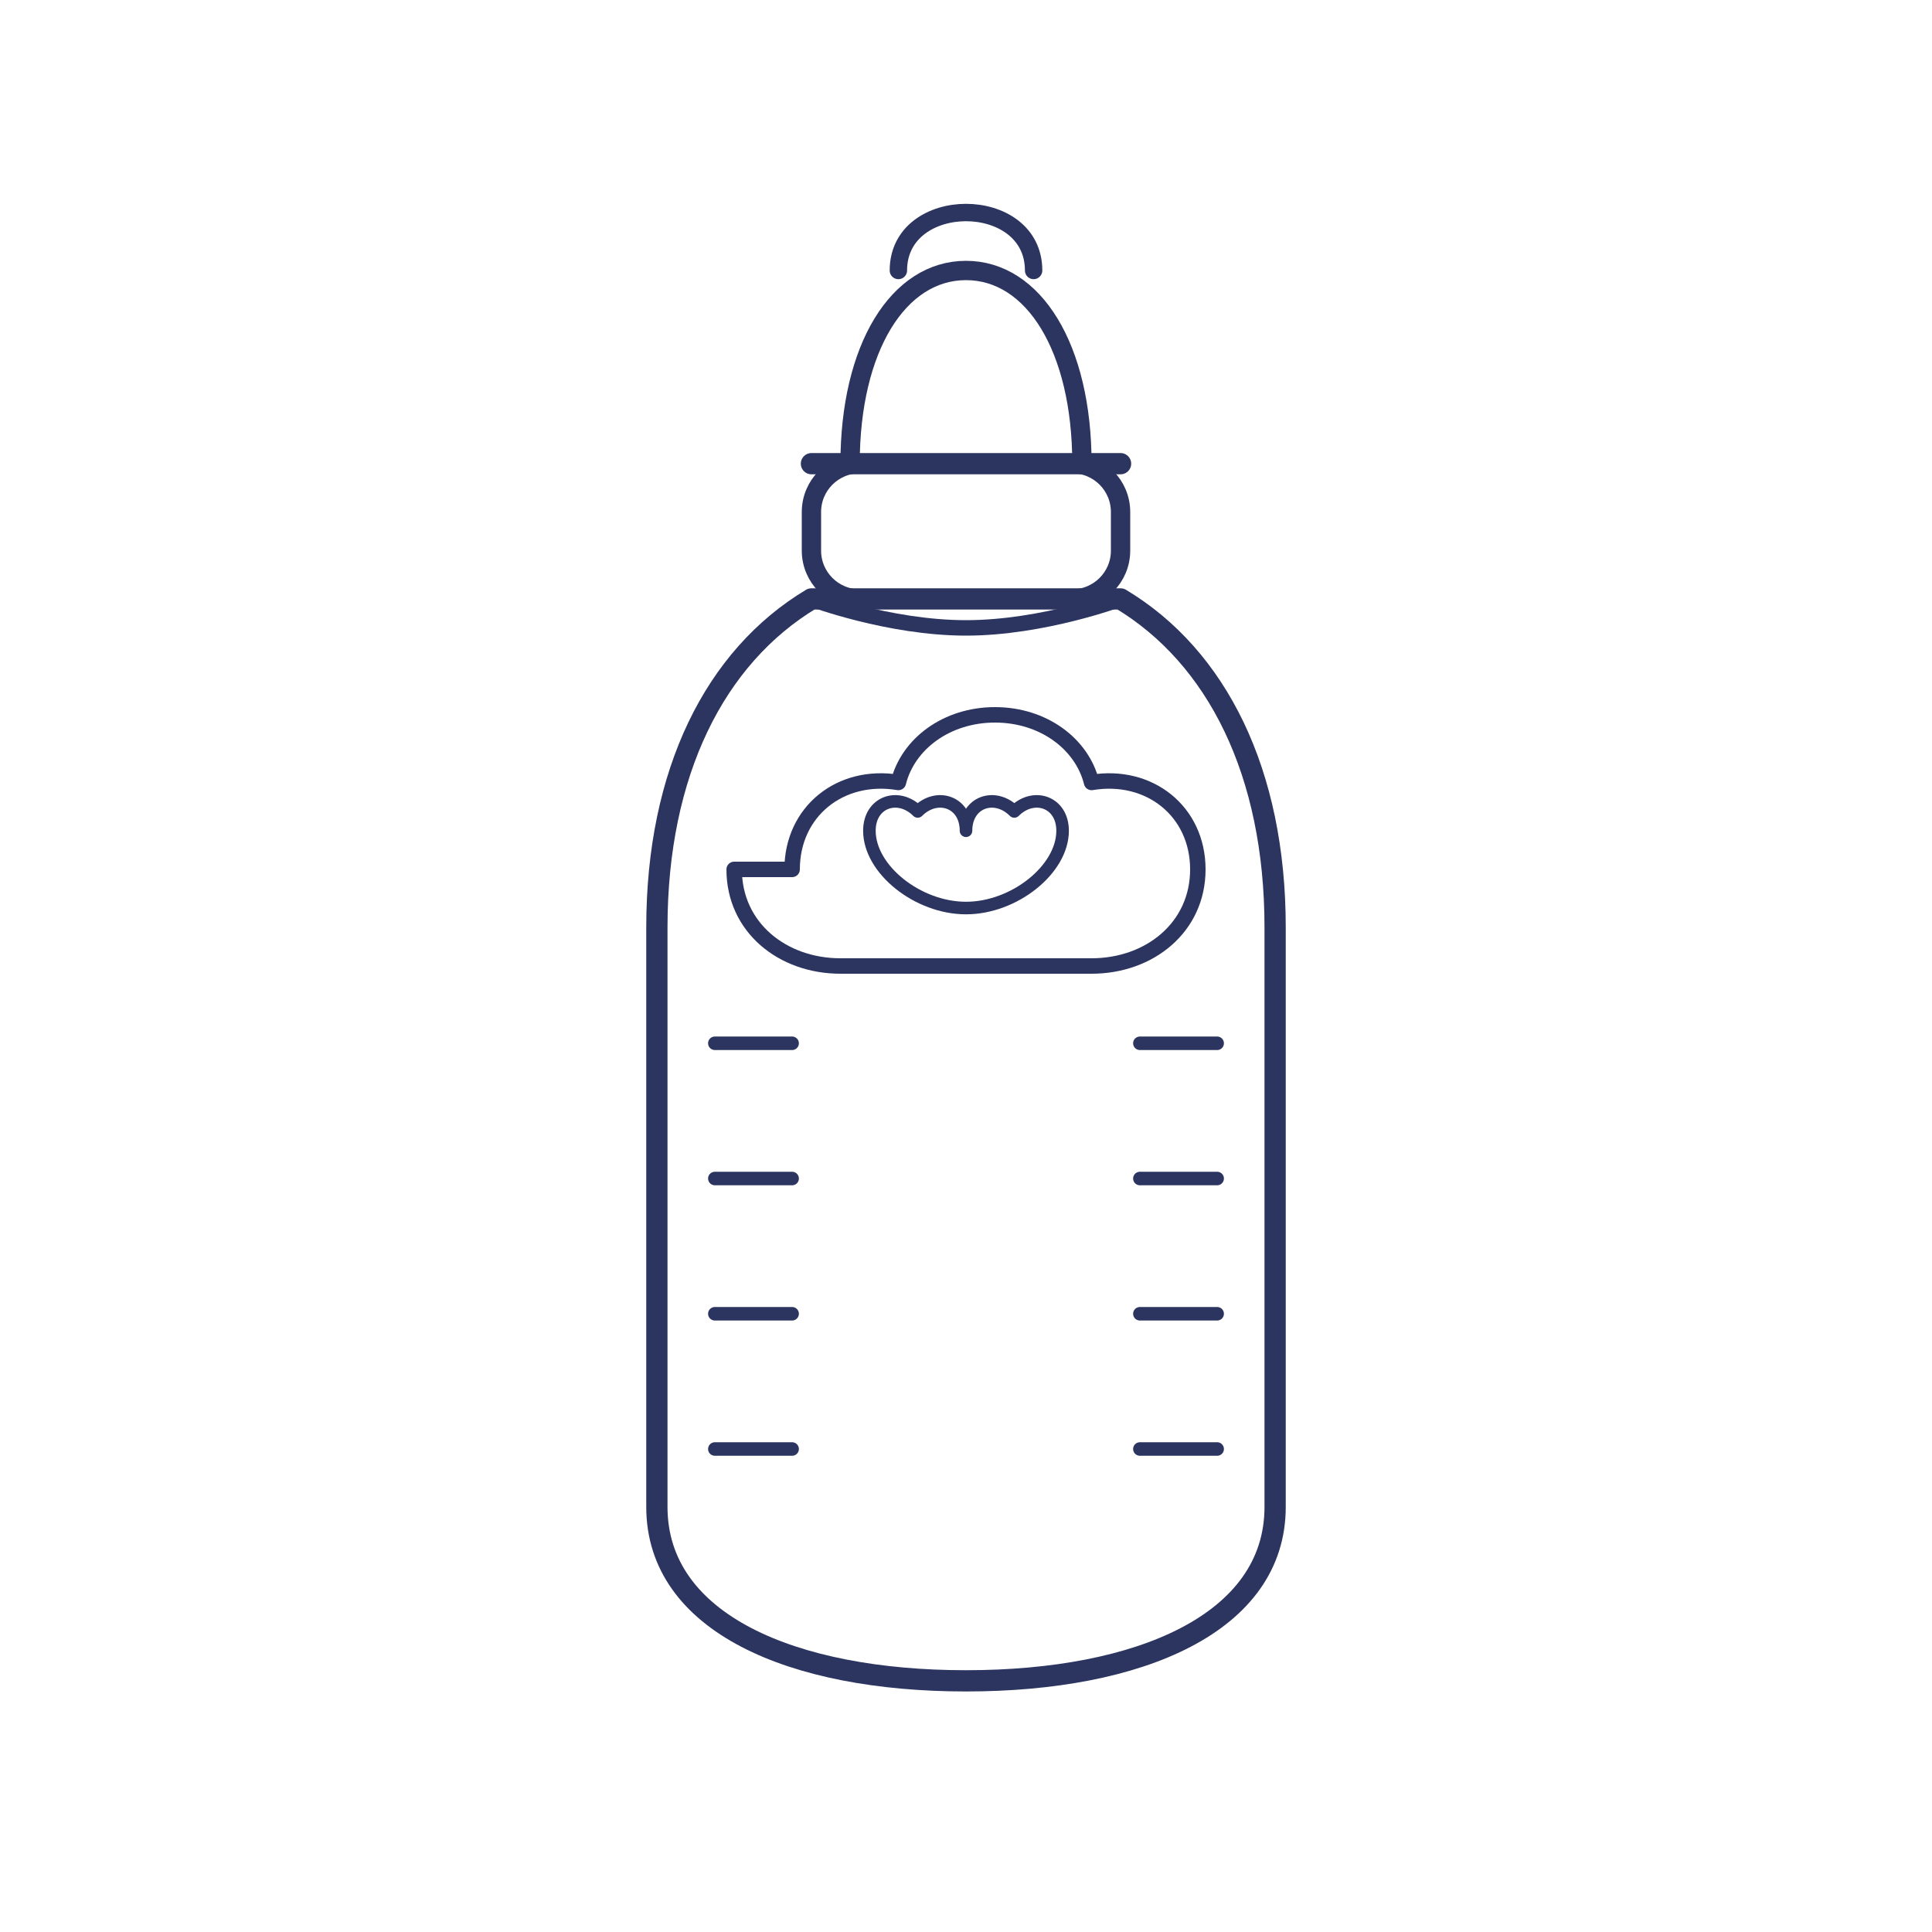
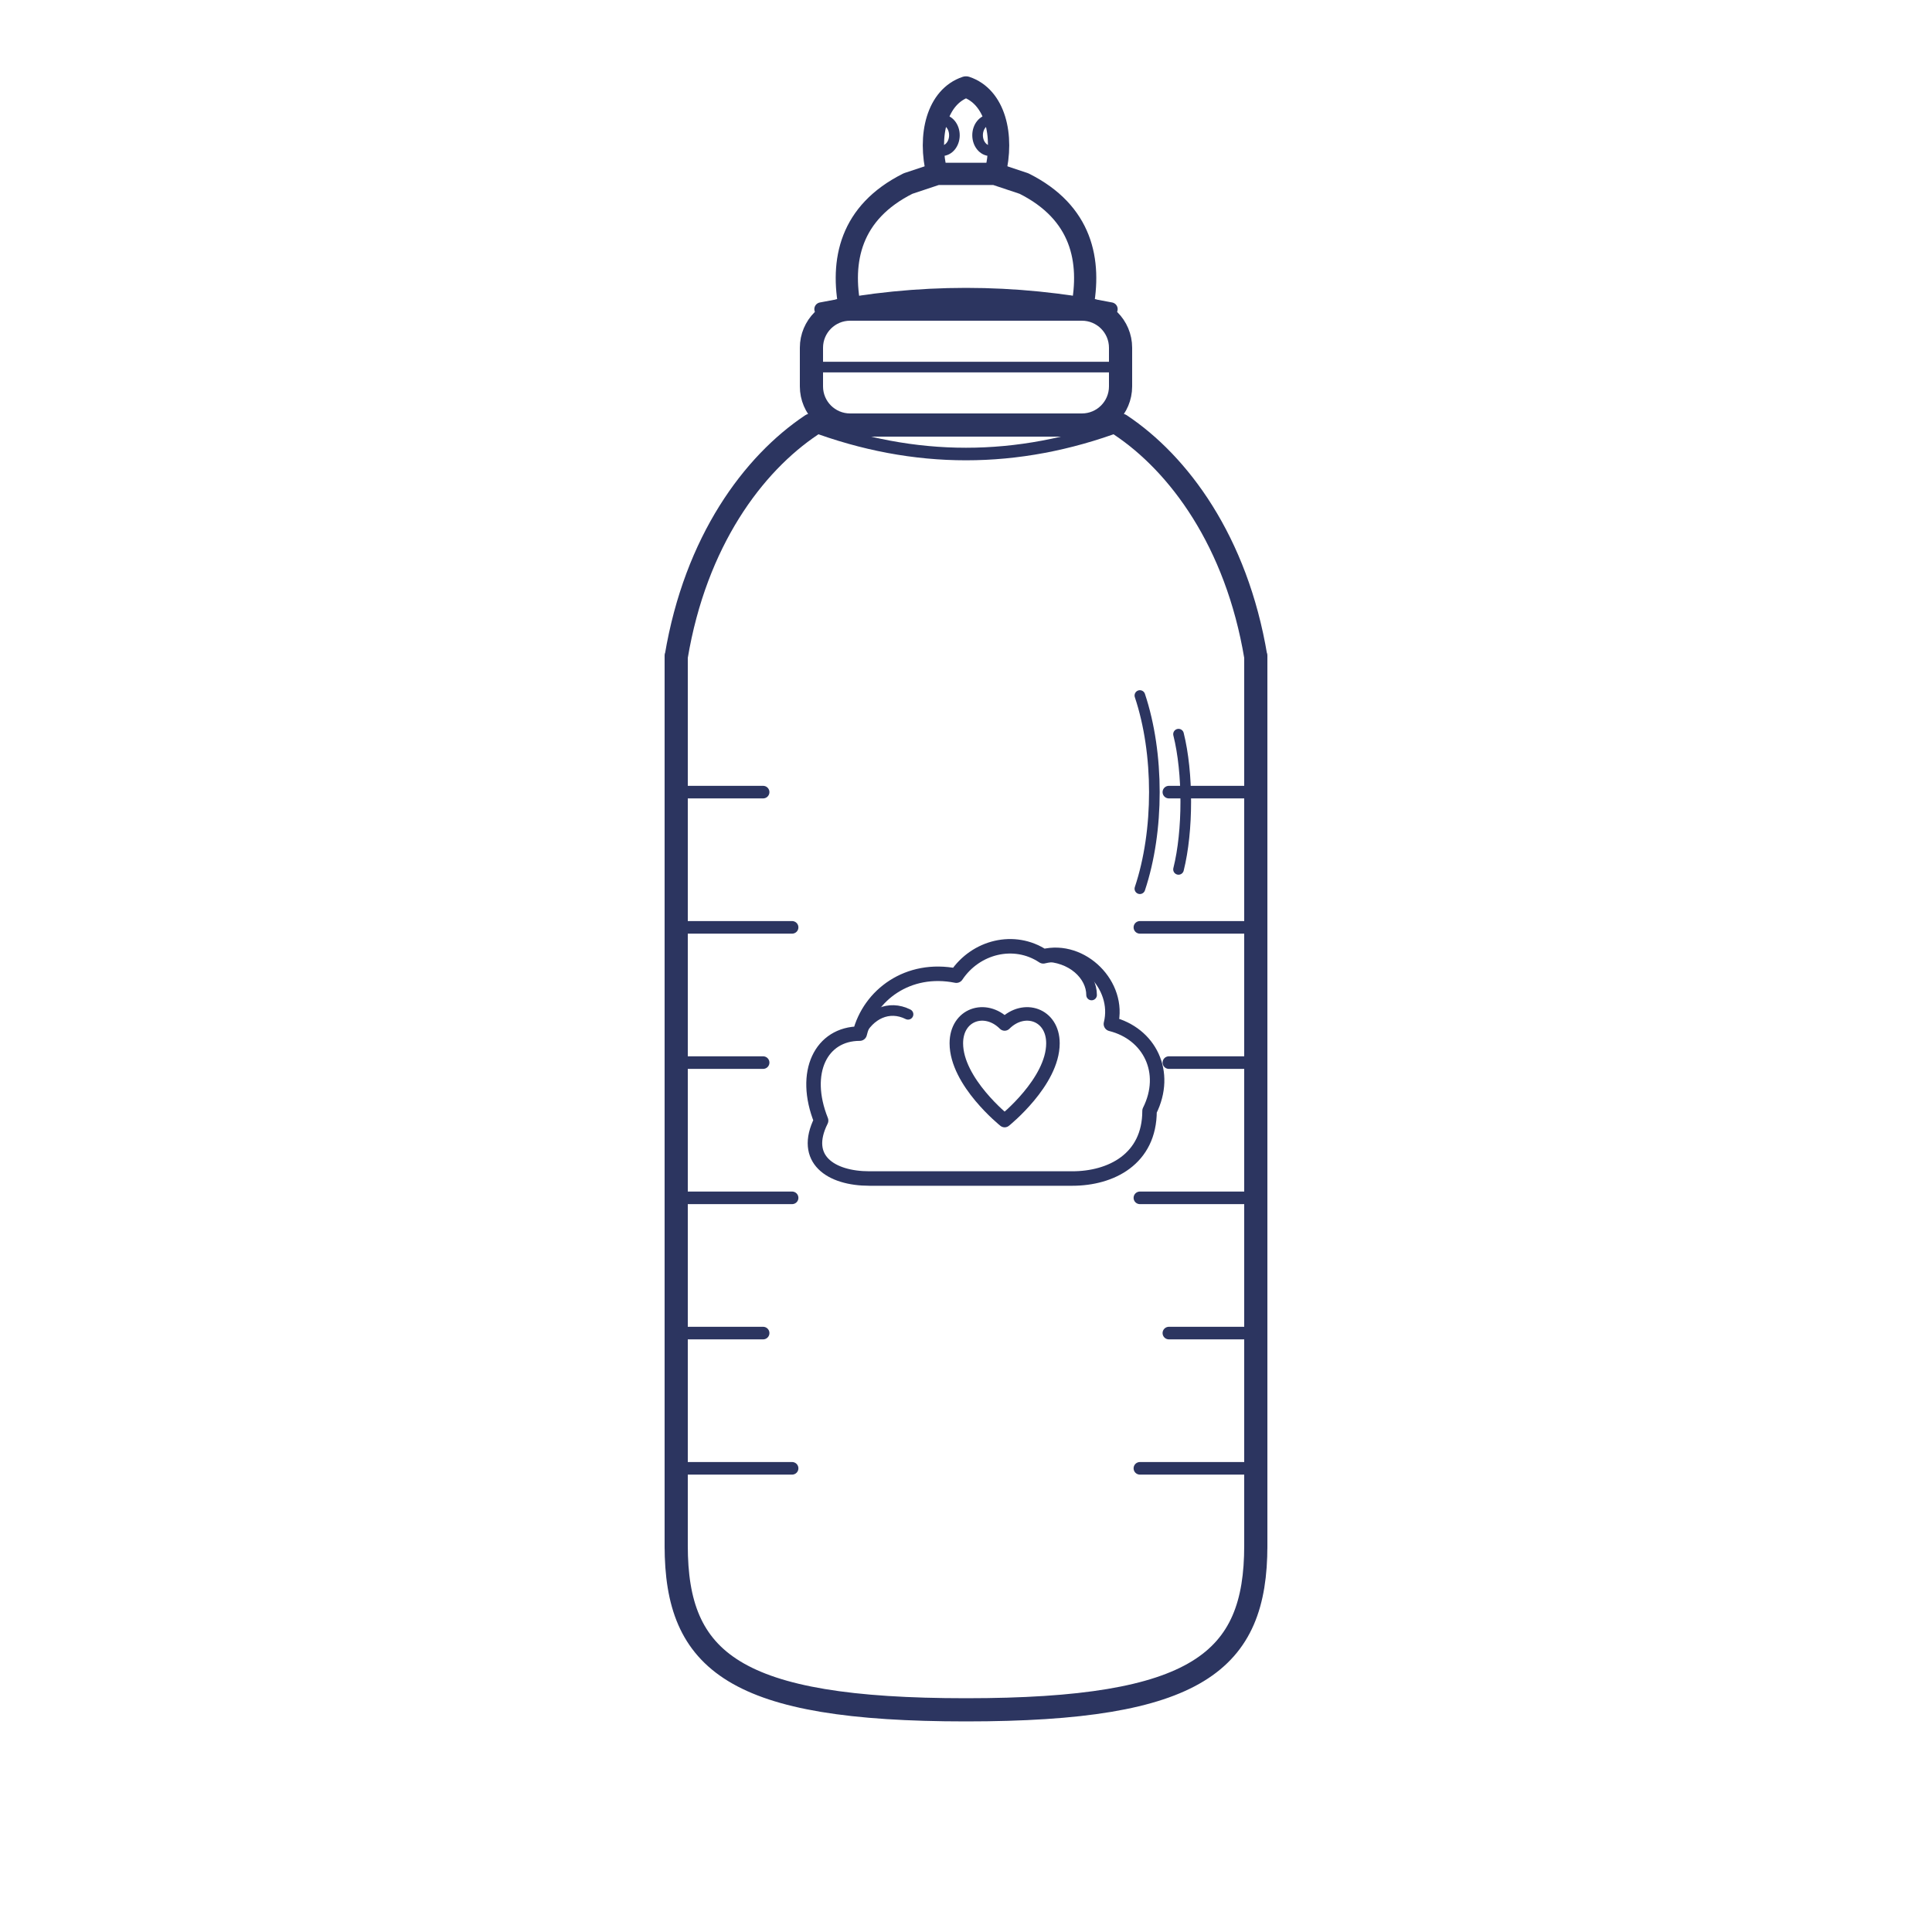
- <svg xmlns="http://www.w3.org/2000/svg" viewBox="0 0 200 200">
-   <g stroke="#2C3560" fill="none" stroke-linecap="round" stroke-linejoin="round">
-     <path d="M93 28 C93 20 107 20 107 28" stroke-width="1.8" />
-     <path d="M88 48 C88 36 93 28 100 28 C107 28 112 36 112 48" stroke-width="2" />
-     <path d="M84 48 L116 48" stroke-width="2.2" />
-     <rect x="84" y="48" width="32" height="14" rx="5" stroke-width="2" />
-     <path d="M84 62 C84 62 92 65 100 65 C108 65 116 62 116 62" stroke-width="1.6" />
-     <path d="M84 62 C74 68 68 80 68 96 L68 156 C68 168 82 174 100 174 C118 174 132 168 132 156 L132 96 C132 80 126 68 116 62 Z" stroke-width="2.2" />
-     <line x1="118" y1="108" x2="126" y2="108" stroke-width="1.4" />
-     <line x1="118" y1="122" x2="126" y2="122" stroke-width="1.4" />
-     <line x1="118" y1="136" x2="126" y2="136" stroke-width="1.4" />
-     <line x1="118" y1="150" x2="126" y2="150" stroke-width="1.4" />
-     <line x1="82" y1="108" x2="74" y2="108" stroke-width="1.4" />
-     <line x1="82" y1="122" x2="74" y2="122" stroke-width="1.4" />
-     <line x1="82" y1="136" x2="74" y2="136" stroke-width="1.4" />
-     <line x1="82" y1="150" x2="74" y2="150" stroke-width="1.4" />
-     <path d="M82 90 C82 84 87 80 93 81 C94 77 98 74 103 74 C108 74 112 77 113 81 C119 80 124 84 124 90 C124 96 119 100 113 100 L87 100 C81 100 76 96 76 90 Z" stroke-width="1.6" />
-     <path d="M100 86 C100 83 103 82 105 84 C107 82 110 83 110 86 C110 90 105 94 100 94 C95 94 90 90 90 86 C90 83 93 82 95 84 C97 82 100 83 100 86 Z" stroke-width="1.3" />
-     <path d="M68 156 C68 168 82 174 100 174 C118 174 132 168 132 156" stroke-width="1.6" />
-   </g>
+ <svg xmlns="http://www.w3.org/2000/svg" viewBox="0 0 200 200" stroke="#2C3560" fill="none" stroke-linecap="round" stroke-linejoin="round">
+   <path d="M 97 18 C 96 14 97 10 100 9 C 103 10 104 14 103 18" stroke-width="2.2" />
+   <ellipse cx="97.5" cy="14" rx="1.3" ry="1.6" stroke-width="1.1" />
+   <ellipse cx="102.5" cy="14" rx="1.3" ry="1.6" stroke-width="1.1" />
+   <path d="M 88 32 C 87 27 88 22 94 19 L 97 18 L 103 18 L 106 19 C 112 22 113 27 112 32" stroke-width="2.3" />
+   <path d="M 85 32 Q 100 29 115 32" stroke-width="1.4" />
+   <rect x="84" y="32" width="32" height="12" rx="4" stroke-width="2.4" />
+   <line x1="84" y1="38" x2="116" y2="38" stroke-width="1.1" />
+   <path d="M 84 44 Q 92 47 100 47 Q 108 47 116 44" stroke-width="1.3" />
+   <path d="M 84 44 C 78 48 72 56 70 68" stroke-width="2.4" />
+   <path d="M 116 44 C 122 48 128 56 130 68" stroke-width="2.4" />
+   <line x1="70" y1="68" x2="70" y2="160" stroke-width="2.4" />
+   <line x1="130" y1="68" x2="130" y2="160" stroke-width="2.4" />
+   <path d="M 70 160 C 70 172 76 177 100 177 C 124 177 130 172 130 160" stroke-width="2.4" />
+   <line x1="70" y1="82" x2="79" y2="82" stroke-width="1.3" />
+   <line x1="70" y1="96" x2="82" y2="96" stroke-width="1.3" />
+   <line x1="70" y1="110" x2="79" y2="110" stroke-width="1.3" />
+   <line x1="70" y1="124" x2="82" y2="124" stroke-width="1.3" />
+   <line x1="70" y1="138" x2="79" y2="138" stroke-width="1.3" />
+   <line x1="70" y1="152" x2="82" y2="152" stroke-width="1.3" />
+   <line x1="130" y1="82" x2="121" y2="82" stroke-width="1.3" />
+   <line x1="130" y1="96" x2="118" y2="96" stroke-width="1.3" />
+   <line x1="130" y1="110" x2="121" y2="110" stroke-width="1.3" />
+   <line x1="130" y1="124" x2="118" y2="124" stroke-width="1.3" />
+   <line x1="130" y1="138" x2="121" y2="138" stroke-width="1.3" />
+   <line x1="130" y1="152" x2="118" y2="152" stroke-width="1.3" />
+   <path d="M 85 116 C 83 111 85 107 89 107 C 90 103 94 100 99 101 C 101 98 105 97 108 99 C 112 98 116 102 115 106 C 119 107 121 111 119 115 C 119 120 115 122 111 122 L 90 122 C 86 122 83 120 85 116 Z" stroke-width="1.5" />
+   <path d="M 89 107 C 90 105 92 104 94 105" stroke-width="1.1" />
+   <path d="M 108 99 C 111 99 113 101 113 103" stroke-width="1.1" />
+   <path d="M 99 108 C 99 105 102 104 104 106 C 106 104 109 105 109 108 C 109 112 104 116 104 116 C 104 116 99 112 99 108 Z" stroke-width="1.4" />
+   <path d="M 118 72 C 120 78 120 86 118 92" stroke-width="1.1" />
+   <path d="M 122 76 C 123 80 123 86 122 90" stroke-width="1.1" />
</svg>
